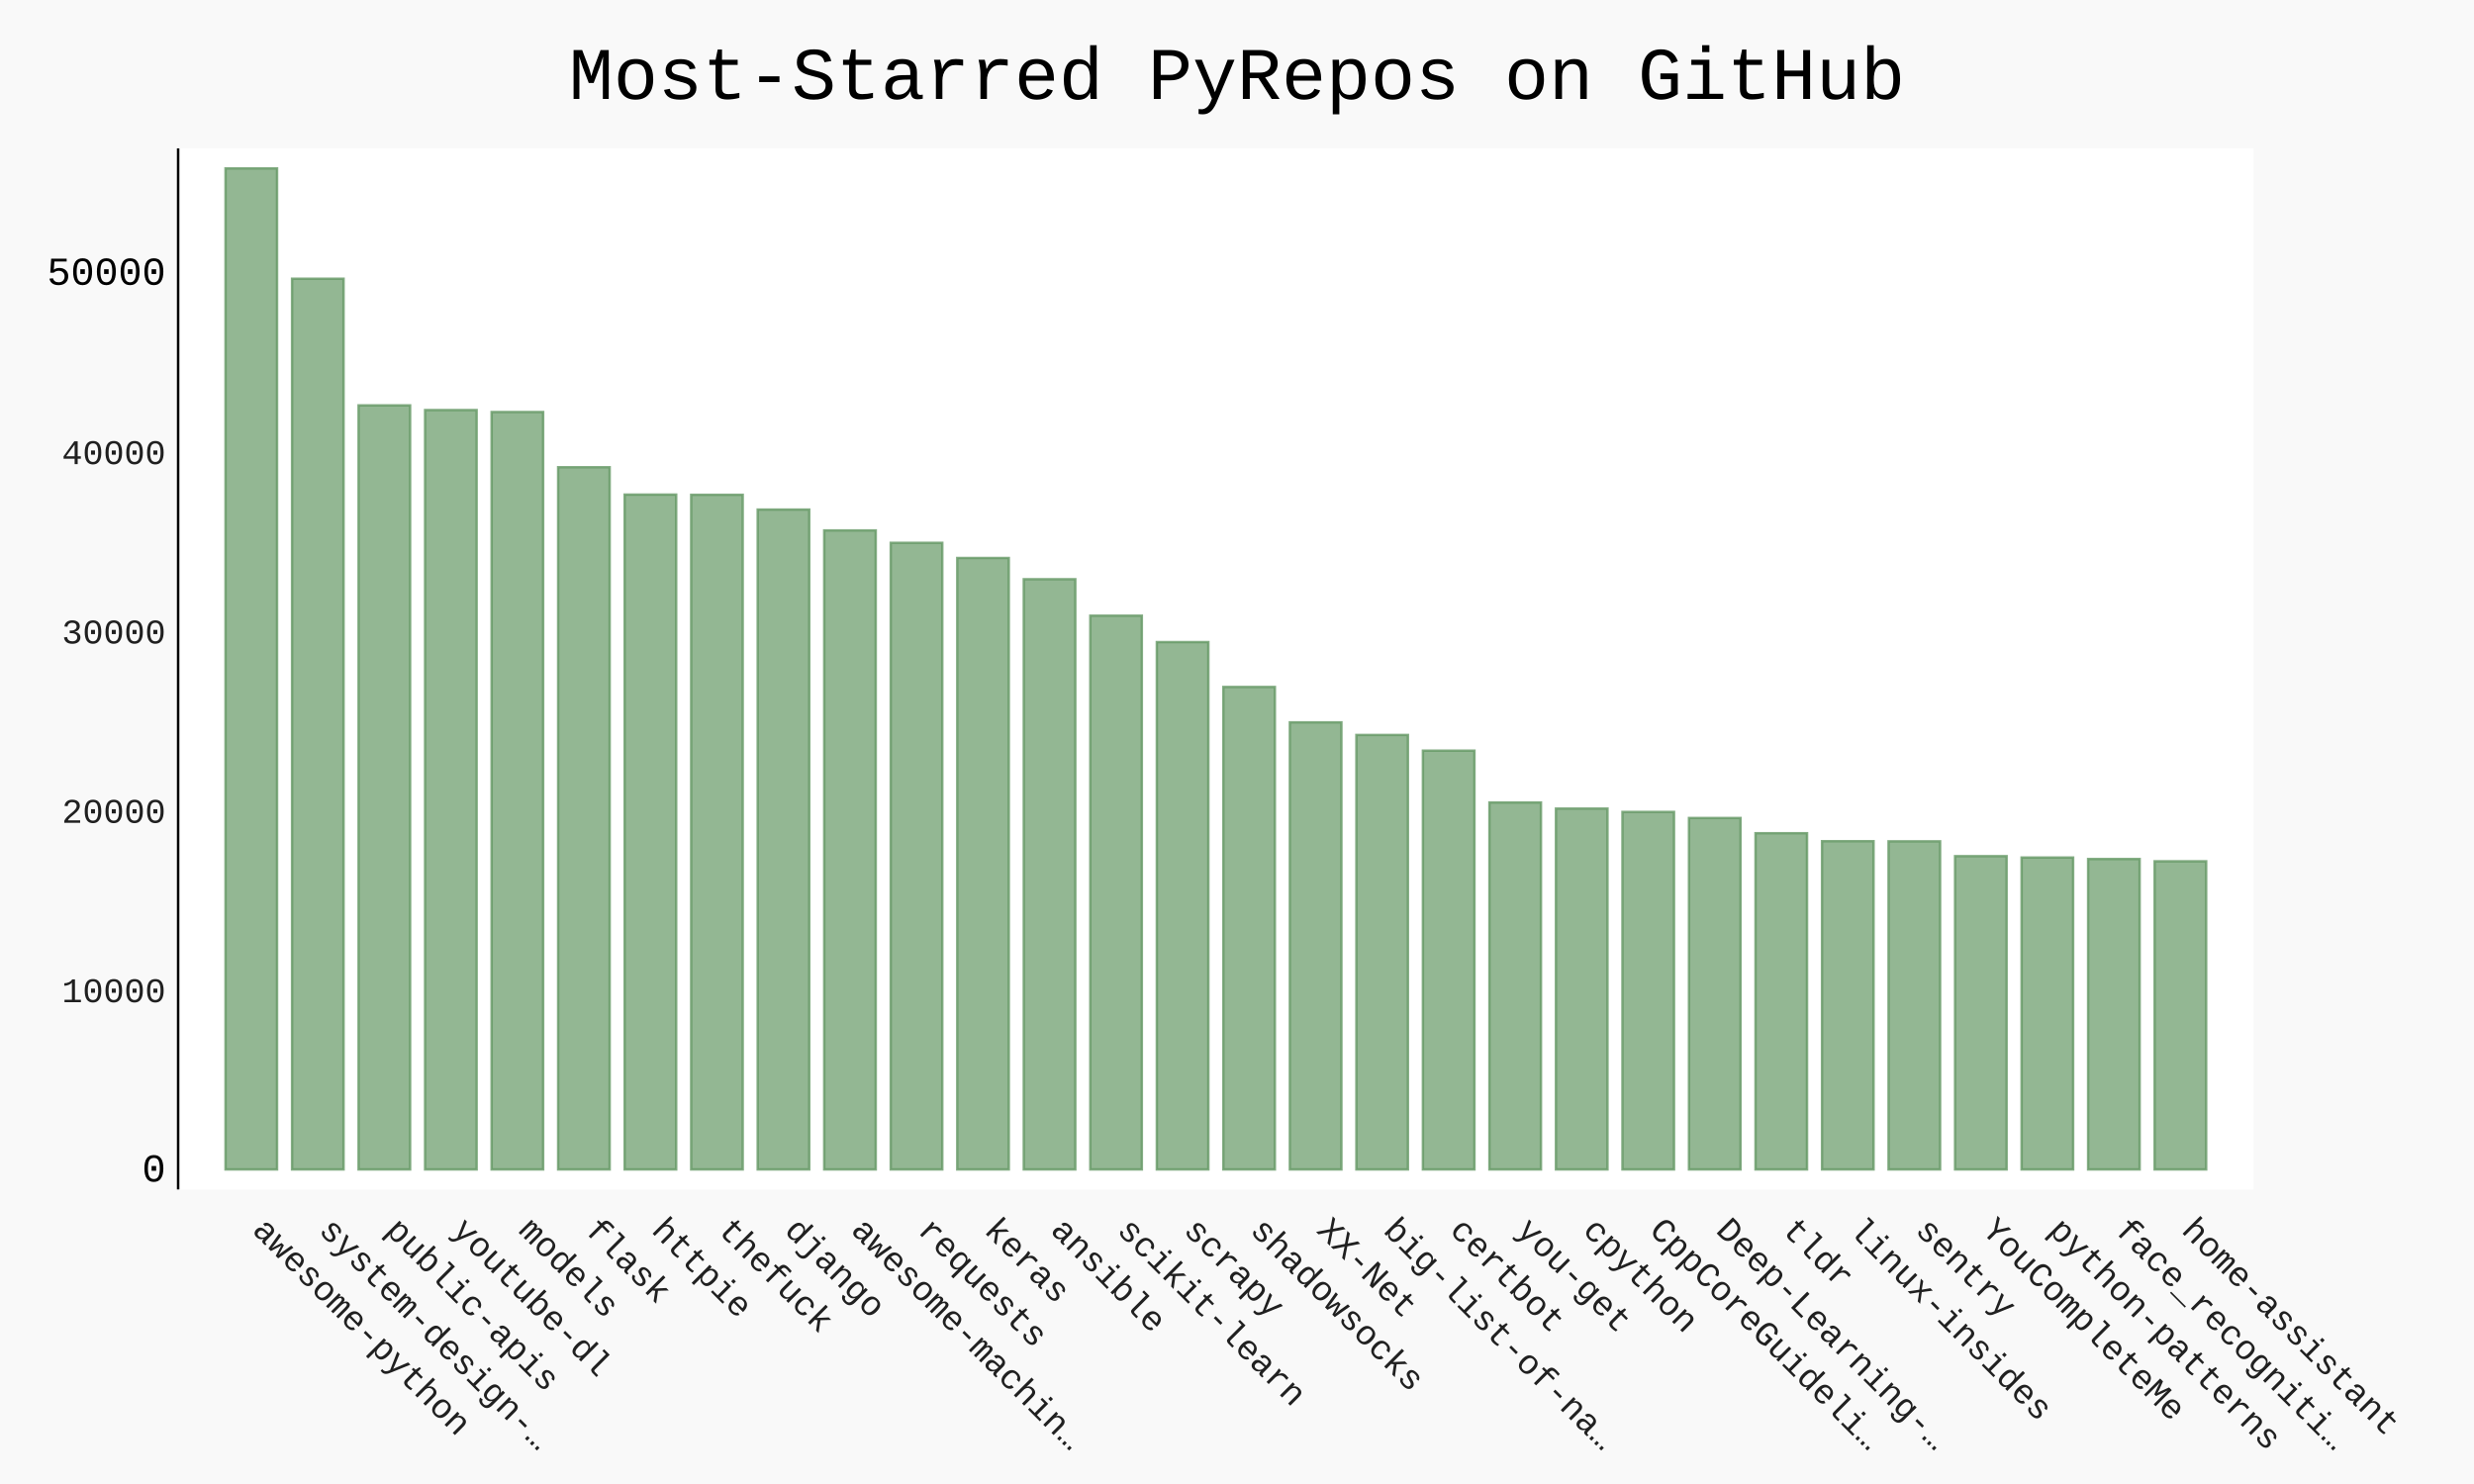
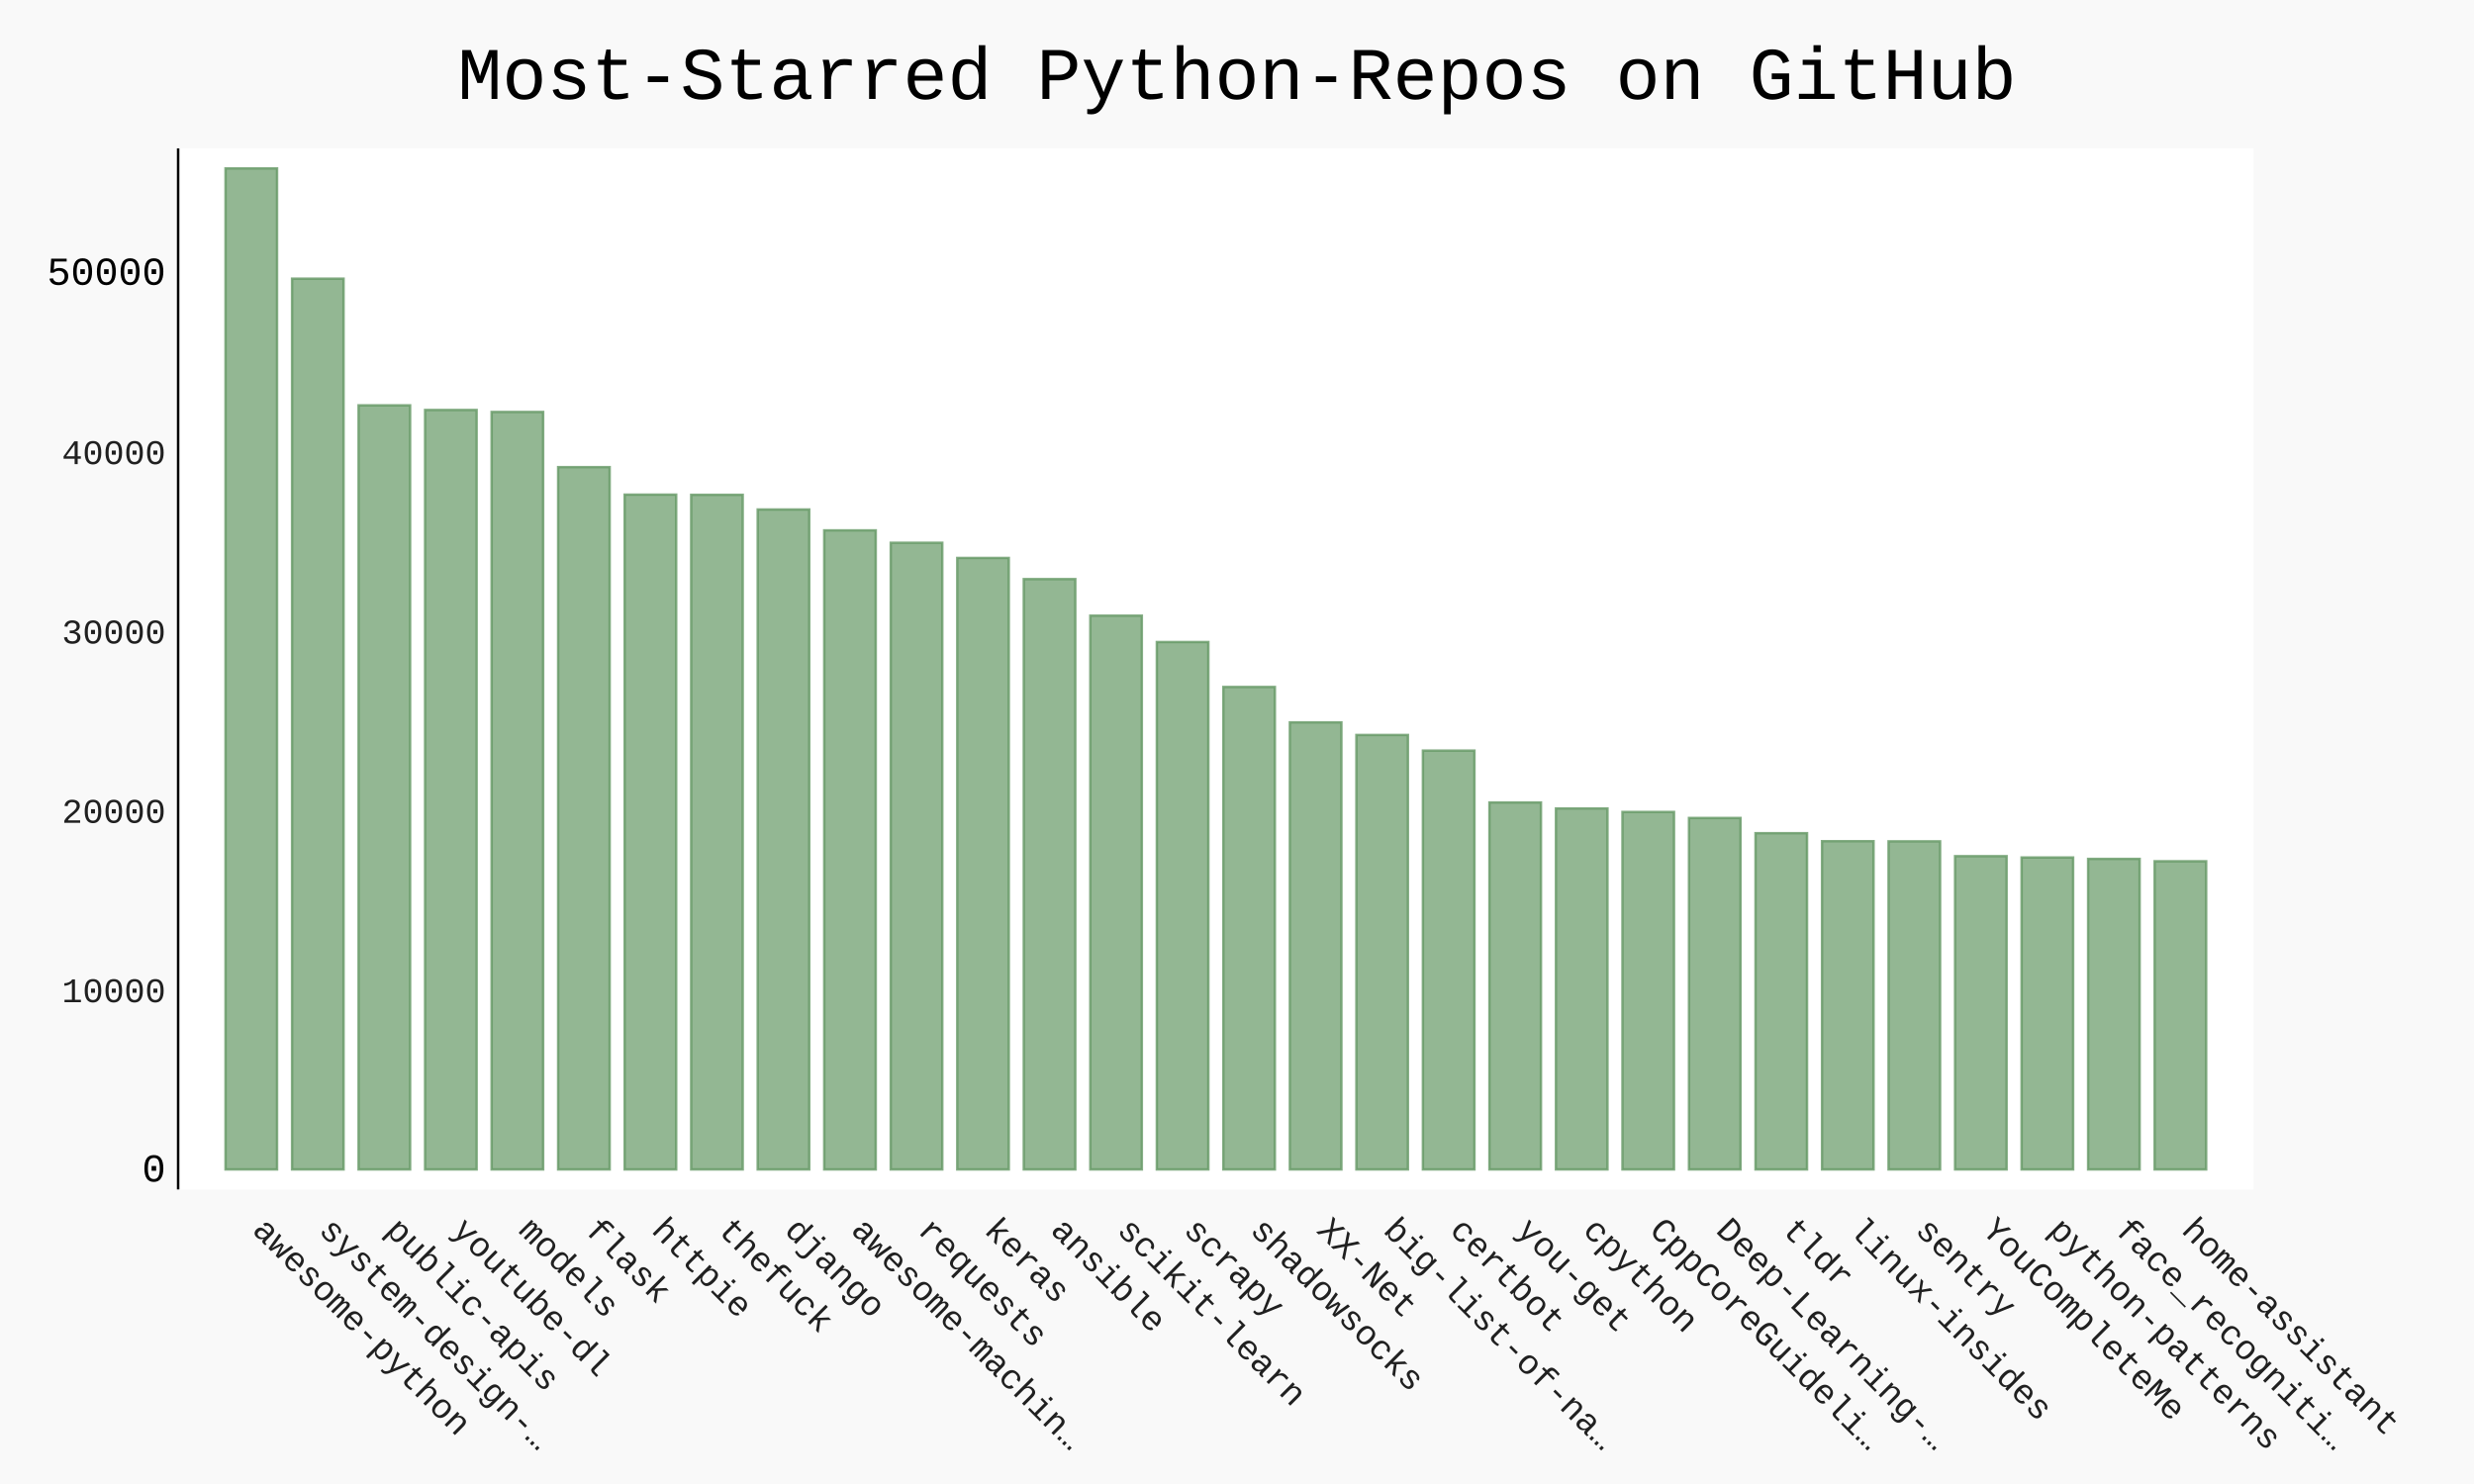
- <svg xmlns="http://www.w3.org/2000/svg" xmlns:xlink="http://www.w3.org/1999/xlink" class="pygal-chart" id="chart-26801f53-3f3a-48b7-8000-4e1eb4639284" viewBox="0 0 1000 600">
+ <svg xmlns="http://www.w3.org/2000/svg" xmlns:xlink="http://www.w3.org/1999/xlink" class="pygal-chart" id="chart-f09d1efd-e4a2-4ba8-8c02-6a0cef31e06a" viewBox="0 0 1000 600">
  <defs>
-     <style type="text/css">#chart-26801f53-3f3a-48b7-8000-4e1eb4639284{-webkit-user-select:none;-webkit-font-smoothing:antialiased;font-family:Consolas,"Liberation Mono",Menlo,Courier,monospace}#chart-26801f53-3f3a-48b7-8000-4e1eb4639284 .title{font-family:Consolas,"Liberation Mono",Menlo,Courier,monospace;font-size:30px}#chart-26801f53-3f3a-48b7-8000-4e1eb4639284 .legends .legend text{font-family:Consolas,"Liberation Mono",Menlo,Courier,monospace;font-size:14px}#chart-26801f53-3f3a-48b7-8000-4e1eb4639284 .axis text{font-family:Consolas,"Liberation Mono",Menlo,Courier,monospace;font-size:14px}#chart-26801f53-3f3a-48b7-8000-4e1eb4639284 .axis text.major{font-family:Consolas,"Liberation Mono",Menlo,Courier,monospace;font-size:16px}#chart-26801f53-3f3a-48b7-8000-4e1eb4639284 .text-overlay text.value{font-family:Consolas,"Liberation Mono",Menlo,Courier,monospace;font-size:16px}#chart-26801f53-3f3a-48b7-8000-4e1eb4639284 .text-overlay text.label{font-family:Consolas,"Liberation Mono",Menlo,Courier,monospace;font-size:10px}#chart-26801f53-3f3a-48b7-8000-4e1eb4639284 .tooltip{font-family:Consolas,"Liberation Mono",Menlo,Courier,monospace;font-size:14px}#chart-26801f53-3f3a-48b7-8000-4e1eb4639284 text.no_data{font-family:Consolas,"Liberation Mono",Menlo,Courier,monospace;font-size:64px}
- #chart-26801f53-3f3a-48b7-8000-4e1eb4639284{background-color:rgba(249,249,249,1)}#chart-26801f53-3f3a-48b7-8000-4e1eb4639284 path,#chart-26801f53-3f3a-48b7-8000-4e1eb4639284 line,#chart-26801f53-3f3a-48b7-8000-4e1eb4639284 rect,#chart-26801f53-3f3a-48b7-8000-4e1eb4639284 circle{-webkit-transition:150ms;-moz-transition:150ms;transition:150ms}#chart-26801f53-3f3a-48b7-8000-4e1eb4639284 .graph &gt; .background{fill:rgba(249,249,249,1)}#chart-26801f53-3f3a-48b7-8000-4e1eb4639284 .plot &gt; .background{fill:rgba(255,255,255,1)}#chart-26801f53-3f3a-48b7-8000-4e1eb4639284 .graph{fill:rgba(0,0,0,.87)}#chart-26801f53-3f3a-48b7-8000-4e1eb4639284 text.no_data{fill:rgba(0,0,0,1)}#chart-26801f53-3f3a-48b7-8000-4e1eb4639284 .title{fill:rgba(0,0,0,1)}#chart-26801f53-3f3a-48b7-8000-4e1eb4639284 .legends .legend text{fill:rgba(0,0,0,.87)}#chart-26801f53-3f3a-48b7-8000-4e1eb4639284 .legends .legend:hover text{fill:rgba(0,0,0,1)}#chart-26801f53-3f3a-48b7-8000-4e1eb4639284 .axis .line{stroke:rgba(0,0,0,1)}#chart-26801f53-3f3a-48b7-8000-4e1eb4639284 .axis .guide.line{stroke:rgba(0,0,0,.54)}#chart-26801f53-3f3a-48b7-8000-4e1eb4639284 .axis .major.line{stroke:rgba(0,0,0,.87)}#chart-26801f53-3f3a-48b7-8000-4e1eb4639284 .axis text.major{fill:rgba(0,0,0,1)}#chart-26801f53-3f3a-48b7-8000-4e1eb4639284 .axis.y .guides:hover .guide.line,#chart-26801f53-3f3a-48b7-8000-4e1eb4639284 .line-graph .axis.x .guides:hover .guide.line,#chart-26801f53-3f3a-48b7-8000-4e1eb4639284 .stackedline-graph .axis.x .guides:hover .guide.line,#chart-26801f53-3f3a-48b7-8000-4e1eb4639284 .xy-graph .axis.x .guides:hover .guide.line{stroke:rgba(0,0,0,1)}#chart-26801f53-3f3a-48b7-8000-4e1eb4639284 .axis .guides:hover text{fill:rgba(0,0,0,1)}#chart-26801f53-3f3a-48b7-8000-4e1eb4639284 .reactive{fill-opacity:.7;stroke-opacity:.8}#chart-26801f53-3f3a-48b7-8000-4e1eb4639284 .ci{stroke:rgba(0,0,0,.87)}#chart-26801f53-3f3a-48b7-8000-4e1eb4639284 .reactive.active,#chart-26801f53-3f3a-48b7-8000-4e1eb4639284 .active .reactive{fill-opacity:.8;stroke-opacity:.9;stroke-width:4}#chart-26801f53-3f3a-48b7-8000-4e1eb4639284 .ci .reactive.active{stroke-width:1.5}#chart-26801f53-3f3a-48b7-8000-4e1eb4639284 .series text{fill:rgba(0,0,0,1)}#chart-26801f53-3f3a-48b7-8000-4e1eb4639284 .tooltip rect{fill:rgba(255,255,255,1);stroke:rgba(0,0,0,1);-webkit-transition:opacity 150ms;-moz-transition:opacity 150ms;transition:opacity 150ms}#chart-26801f53-3f3a-48b7-8000-4e1eb4639284 .tooltip .label{fill:rgba(0,0,0,.87)}#chart-26801f53-3f3a-48b7-8000-4e1eb4639284 .tooltip .label{fill:rgba(0,0,0,.87)}#chart-26801f53-3f3a-48b7-8000-4e1eb4639284 .tooltip .legend{font-size:.8em;fill:rgba(0,0,0,.54)}#chart-26801f53-3f3a-48b7-8000-4e1eb4639284 .tooltip .x_label{font-size:.6em;fill:rgba(0,0,0,1)}#chart-26801f53-3f3a-48b7-8000-4e1eb4639284 .tooltip .xlink{font-size:.5em;text-decoration:underline}#chart-26801f53-3f3a-48b7-8000-4e1eb4639284 .tooltip .value{font-size:1.5em}#chart-26801f53-3f3a-48b7-8000-4e1eb4639284 .bound{font-size:.5em}#chart-26801f53-3f3a-48b7-8000-4e1eb4639284 .max-value{font-size:.75em;fill:rgba(0,0,0,.54)}#chart-26801f53-3f3a-48b7-8000-4e1eb4639284 .map-element{fill:rgba(255,255,255,1);stroke:rgba(0,0,0,.54) !important}#chart-26801f53-3f3a-48b7-8000-4e1eb4639284 .map-element .reactive{fill-opacity:inherit;stroke-opacity:inherit}#chart-26801f53-3f3a-48b7-8000-4e1eb4639284 .color-0,#chart-26801f53-3f3a-48b7-8000-4e1eb4639284 .color-0 a:visited{stroke:#669966;fill:#669966}#chart-26801f53-3f3a-48b7-8000-4e1eb4639284 .text-overlay .color-0 text{fill:black}
- #chart-26801f53-3f3a-48b7-8000-4e1eb4639284 text.no_data{text-anchor:middle}#chart-26801f53-3f3a-48b7-8000-4e1eb4639284 .guide.line{fill:none}#chart-26801f53-3f3a-48b7-8000-4e1eb4639284 .centered{text-anchor:middle}#chart-26801f53-3f3a-48b7-8000-4e1eb4639284 .title{text-anchor:middle}#chart-26801f53-3f3a-48b7-8000-4e1eb4639284 .legends .legend text{fill-opacity:1}#chart-26801f53-3f3a-48b7-8000-4e1eb4639284 .axis.x text{text-anchor:middle}#chart-26801f53-3f3a-48b7-8000-4e1eb4639284 .axis.x:not(.web) text[transform]{text-anchor:start}#chart-26801f53-3f3a-48b7-8000-4e1eb4639284 .axis.x:not(.web) text[transform].backwards{text-anchor:end}#chart-26801f53-3f3a-48b7-8000-4e1eb4639284 .axis.y text{text-anchor:end}#chart-26801f53-3f3a-48b7-8000-4e1eb4639284 .axis.y text[transform].backwards{text-anchor:start}#chart-26801f53-3f3a-48b7-8000-4e1eb4639284 .axis.y2 text{text-anchor:start}#chart-26801f53-3f3a-48b7-8000-4e1eb4639284 .axis.y2 text[transform].backwards{text-anchor:end}#chart-26801f53-3f3a-48b7-8000-4e1eb4639284 .axis .guide.line{stroke-dasharray:4,4}#chart-26801f53-3f3a-48b7-8000-4e1eb4639284 .axis .major.guide.line{stroke-dasharray:6,6}#chart-26801f53-3f3a-48b7-8000-4e1eb4639284 .horizontal .axis.y .guide.line,#chart-26801f53-3f3a-48b7-8000-4e1eb4639284 .horizontal .axis.y2 .guide.line,#chart-26801f53-3f3a-48b7-8000-4e1eb4639284 .vertical .axis.x .guide.line{opacity:0}#chart-26801f53-3f3a-48b7-8000-4e1eb4639284 .horizontal .axis.always_show .guide.line,#chart-26801f53-3f3a-48b7-8000-4e1eb4639284 .vertical .axis.always_show .guide.line{opacity:1 !important}#chart-26801f53-3f3a-48b7-8000-4e1eb4639284 .axis.y .guides:hover .guide.line,#chart-26801f53-3f3a-48b7-8000-4e1eb4639284 .axis.y2 .guides:hover .guide.line,#chart-26801f53-3f3a-48b7-8000-4e1eb4639284 .axis.x .guides:hover .guide.line{opacity:1}#chart-26801f53-3f3a-48b7-8000-4e1eb4639284 .axis .guides:hover text{opacity:1}#chart-26801f53-3f3a-48b7-8000-4e1eb4639284 .nofill{fill:none}#chart-26801f53-3f3a-48b7-8000-4e1eb4639284 .subtle-fill{fill-opacity:.2}#chart-26801f53-3f3a-48b7-8000-4e1eb4639284 .dot{stroke-width:1px;fill-opacity:1}#chart-26801f53-3f3a-48b7-8000-4e1eb4639284 .dot.active{stroke-width:5px}#chart-26801f53-3f3a-48b7-8000-4e1eb4639284 .dot.negative{fill:transparent}#chart-26801f53-3f3a-48b7-8000-4e1eb4639284 text,#chart-26801f53-3f3a-48b7-8000-4e1eb4639284 tspan{stroke:none !important}#chart-26801f53-3f3a-48b7-8000-4e1eb4639284 .series text.active{opacity:1}#chart-26801f53-3f3a-48b7-8000-4e1eb4639284 .tooltip rect{fill-opacity:.95;stroke-width:.5}#chart-26801f53-3f3a-48b7-8000-4e1eb4639284 .tooltip text{fill-opacity:1}#chart-26801f53-3f3a-48b7-8000-4e1eb4639284 .showable{visibility:hidden}#chart-26801f53-3f3a-48b7-8000-4e1eb4639284 .showable.shown{visibility:visible}#chart-26801f53-3f3a-48b7-8000-4e1eb4639284 .gauge-background{fill:rgba(229,229,229,1);stroke:none}#chart-26801f53-3f3a-48b7-8000-4e1eb4639284 .bg-lines{stroke:rgba(249,249,249,1);stroke-width:2px}</style>
+     <style type="text/css">#chart-f09d1efd-e4a2-4ba8-8c02-6a0cef31e06a{-webkit-user-select:none;-webkit-font-smoothing:antialiased;font-family:Consolas,"Liberation Mono",Menlo,Courier,monospace}#chart-f09d1efd-e4a2-4ba8-8c02-6a0cef31e06a .title{font-family:Consolas,"Liberation Mono",Menlo,Courier,monospace;font-size:30px}#chart-f09d1efd-e4a2-4ba8-8c02-6a0cef31e06a .legends .legend text{font-family:Consolas,"Liberation Mono",Menlo,Courier,monospace;font-size:14px}#chart-f09d1efd-e4a2-4ba8-8c02-6a0cef31e06a .axis text{font-family:Consolas,"Liberation Mono",Menlo,Courier,monospace;font-size:14px}#chart-f09d1efd-e4a2-4ba8-8c02-6a0cef31e06a .axis text.major{font-family:Consolas,"Liberation Mono",Menlo,Courier,monospace;font-size:16px}#chart-f09d1efd-e4a2-4ba8-8c02-6a0cef31e06a .text-overlay text.value{font-family:Consolas,"Liberation Mono",Menlo,Courier,monospace;font-size:16px}#chart-f09d1efd-e4a2-4ba8-8c02-6a0cef31e06a .text-overlay text.label{font-family:Consolas,"Liberation Mono",Menlo,Courier,monospace;font-size:10px}#chart-f09d1efd-e4a2-4ba8-8c02-6a0cef31e06a .tooltip{font-family:Consolas,"Liberation Mono",Menlo,Courier,monospace;font-size:14px}#chart-f09d1efd-e4a2-4ba8-8c02-6a0cef31e06a text.no_data{font-family:Consolas,"Liberation Mono",Menlo,Courier,monospace;font-size:64px}
+ #chart-f09d1efd-e4a2-4ba8-8c02-6a0cef31e06a{background-color:rgba(249,249,249,1)}#chart-f09d1efd-e4a2-4ba8-8c02-6a0cef31e06a path,#chart-f09d1efd-e4a2-4ba8-8c02-6a0cef31e06a line,#chart-f09d1efd-e4a2-4ba8-8c02-6a0cef31e06a rect,#chart-f09d1efd-e4a2-4ba8-8c02-6a0cef31e06a circle{-webkit-transition:150ms;-moz-transition:150ms;transition:150ms}#chart-f09d1efd-e4a2-4ba8-8c02-6a0cef31e06a .graph &gt; .background{fill:rgba(249,249,249,1)}#chart-f09d1efd-e4a2-4ba8-8c02-6a0cef31e06a .plot &gt; .background{fill:rgba(255,255,255,1)}#chart-f09d1efd-e4a2-4ba8-8c02-6a0cef31e06a .graph{fill:rgba(0,0,0,.87)}#chart-f09d1efd-e4a2-4ba8-8c02-6a0cef31e06a text.no_data{fill:rgba(0,0,0,1)}#chart-f09d1efd-e4a2-4ba8-8c02-6a0cef31e06a .title{fill:rgba(0,0,0,1)}#chart-f09d1efd-e4a2-4ba8-8c02-6a0cef31e06a .legends .legend text{fill:rgba(0,0,0,.87)}#chart-f09d1efd-e4a2-4ba8-8c02-6a0cef31e06a .legends .legend:hover text{fill:rgba(0,0,0,1)}#chart-f09d1efd-e4a2-4ba8-8c02-6a0cef31e06a .axis .line{stroke:rgba(0,0,0,1)}#chart-f09d1efd-e4a2-4ba8-8c02-6a0cef31e06a .axis .guide.line{stroke:rgba(0,0,0,.54)}#chart-f09d1efd-e4a2-4ba8-8c02-6a0cef31e06a .axis .major.line{stroke:rgba(0,0,0,.87)}#chart-f09d1efd-e4a2-4ba8-8c02-6a0cef31e06a .axis text.major{fill:rgba(0,0,0,1)}#chart-f09d1efd-e4a2-4ba8-8c02-6a0cef31e06a .axis.y .guides:hover .guide.line,#chart-f09d1efd-e4a2-4ba8-8c02-6a0cef31e06a .line-graph .axis.x .guides:hover .guide.line,#chart-f09d1efd-e4a2-4ba8-8c02-6a0cef31e06a .stackedline-graph .axis.x .guides:hover .guide.line,#chart-f09d1efd-e4a2-4ba8-8c02-6a0cef31e06a .xy-graph .axis.x .guides:hover .guide.line{stroke:rgba(0,0,0,1)}#chart-f09d1efd-e4a2-4ba8-8c02-6a0cef31e06a .axis .guides:hover text{fill:rgba(0,0,0,1)}#chart-f09d1efd-e4a2-4ba8-8c02-6a0cef31e06a .reactive{fill-opacity:.7;stroke-opacity:.8}#chart-f09d1efd-e4a2-4ba8-8c02-6a0cef31e06a .ci{stroke:rgba(0,0,0,.87)}#chart-f09d1efd-e4a2-4ba8-8c02-6a0cef31e06a .reactive.active,#chart-f09d1efd-e4a2-4ba8-8c02-6a0cef31e06a .active .reactive{fill-opacity:.8;stroke-opacity:.9;stroke-width:4}#chart-f09d1efd-e4a2-4ba8-8c02-6a0cef31e06a .ci .reactive.active{stroke-width:1.5}#chart-f09d1efd-e4a2-4ba8-8c02-6a0cef31e06a .series text{fill:rgba(0,0,0,1)}#chart-f09d1efd-e4a2-4ba8-8c02-6a0cef31e06a .tooltip rect{fill:rgba(255,255,255,1);stroke:rgba(0,0,0,1);-webkit-transition:opacity 150ms;-moz-transition:opacity 150ms;transition:opacity 150ms}#chart-f09d1efd-e4a2-4ba8-8c02-6a0cef31e06a .tooltip .label{fill:rgba(0,0,0,.87)}#chart-f09d1efd-e4a2-4ba8-8c02-6a0cef31e06a .tooltip .label{fill:rgba(0,0,0,.87)}#chart-f09d1efd-e4a2-4ba8-8c02-6a0cef31e06a .tooltip .legend{font-size:.8em;fill:rgba(0,0,0,.54)}#chart-f09d1efd-e4a2-4ba8-8c02-6a0cef31e06a .tooltip .x_label{font-size:.6em;fill:rgba(0,0,0,1)}#chart-f09d1efd-e4a2-4ba8-8c02-6a0cef31e06a .tooltip .xlink{font-size:.5em;text-decoration:underline}#chart-f09d1efd-e4a2-4ba8-8c02-6a0cef31e06a .tooltip .value{font-size:1.5em}#chart-f09d1efd-e4a2-4ba8-8c02-6a0cef31e06a .bound{font-size:.5em}#chart-f09d1efd-e4a2-4ba8-8c02-6a0cef31e06a .max-value{font-size:.75em;fill:rgba(0,0,0,.54)}#chart-f09d1efd-e4a2-4ba8-8c02-6a0cef31e06a .map-element{fill:rgba(255,255,255,1);stroke:rgba(0,0,0,.54) !important}#chart-f09d1efd-e4a2-4ba8-8c02-6a0cef31e06a .map-element .reactive{fill-opacity:inherit;stroke-opacity:inherit}#chart-f09d1efd-e4a2-4ba8-8c02-6a0cef31e06a .color-0,#chart-f09d1efd-e4a2-4ba8-8c02-6a0cef31e06a .color-0 a:visited{stroke:#669966;fill:#669966}#chart-f09d1efd-e4a2-4ba8-8c02-6a0cef31e06a .text-overlay .color-0 text{fill:black}
+ #chart-f09d1efd-e4a2-4ba8-8c02-6a0cef31e06a text.no_data{text-anchor:middle}#chart-f09d1efd-e4a2-4ba8-8c02-6a0cef31e06a .guide.line{fill:none}#chart-f09d1efd-e4a2-4ba8-8c02-6a0cef31e06a .centered{text-anchor:middle}#chart-f09d1efd-e4a2-4ba8-8c02-6a0cef31e06a .title{text-anchor:middle}#chart-f09d1efd-e4a2-4ba8-8c02-6a0cef31e06a .legends .legend text{fill-opacity:1}#chart-f09d1efd-e4a2-4ba8-8c02-6a0cef31e06a .axis.x text{text-anchor:middle}#chart-f09d1efd-e4a2-4ba8-8c02-6a0cef31e06a .axis.x:not(.web) text[transform]{text-anchor:start}#chart-f09d1efd-e4a2-4ba8-8c02-6a0cef31e06a .axis.x:not(.web) text[transform].backwards{text-anchor:end}#chart-f09d1efd-e4a2-4ba8-8c02-6a0cef31e06a .axis.y text{text-anchor:end}#chart-f09d1efd-e4a2-4ba8-8c02-6a0cef31e06a .axis.y text[transform].backwards{text-anchor:start}#chart-f09d1efd-e4a2-4ba8-8c02-6a0cef31e06a .axis.y2 text{text-anchor:start}#chart-f09d1efd-e4a2-4ba8-8c02-6a0cef31e06a .axis.y2 text[transform].backwards{text-anchor:end}#chart-f09d1efd-e4a2-4ba8-8c02-6a0cef31e06a .axis .guide.line{stroke-dasharray:4,4}#chart-f09d1efd-e4a2-4ba8-8c02-6a0cef31e06a .axis .major.guide.line{stroke-dasharray:6,6}#chart-f09d1efd-e4a2-4ba8-8c02-6a0cef31e06a .horizontal .axis.y .guide.line,#chart-f09d1efd-e4a2-4ba8-8c02-6a0cef31e06a .horizontal .axis.y2 .guide.line,#chart-f09d1efd-e4a2-4ba8-8c02-6a0cef31e06a .vertical .axis.x .guide.line{opacity:0}#chart-f09d1efd-e4a2-4ba8-8c02-6a0cef31e06a .horizontal .axis.always_show .guide.line,#chart-f09d1efd-e4a2-4ba8-8c02-6a0cef31e06a .vertical .axis.always_show .guide.line{opacity:1 !important}#chart-f09d1efd-e4a2-4ba8-8c02-6a0cef31e06a .axis.y .guides:hover .guide.line,#chart-f09d1efd-e4a2-4ba8-8c02-6a0cef31e06a .axis.y2 .guides:hover .guide.line,#chart-f09d1efd-e4a2-4ba8-8c02-6a0cef31e06a .axis.x .guides:hover .guide.line{opacity:1}#chart-f09d1efd-e4a2-4ba8-8c02-6a0cef31e06a .axis .guides:hover text{opacity:1}#chart-f09d1efd-e4a2-4ba8-8c02-6a0cef31e06a .nofill{fill:none}#chart-f09d1efd-e4a2-4ba8-8c02-6a0cef31e06a .subtle-fill{fill-opacity:.2}#chart-f09d1efd-e4a2-4ba8-8c02-6a0cef31e06a .dot{stroke-width:1px;fill-opacity:1}#chart-f09d1efd-e4a2-4ba8-8c02-6a0cef31e06a .dot.active{stroke-width:5px}#chart-f09d1efd-e4a2-4ba8-8c02-6a0cef31e06a .dot.negative{fill:transparent}#chart-f09d1efd-e4a2-4ba8-8c02-6a0cef31e06a text,#chart-f09d1efd-e4a2-4ba8-8c02-6a0cef31e06a tspan{stroke:none !important}#chart-f09d1efd-e4a2-4ba8-8c02-6a0cef31e06a .series text.active{opacity:1}#chart-f09d1efd-e4a2-4ba8-8c02-6a0cef31e06a .tooltip rect{fill-opacity:.95;stroke-width:.5}#chart-f09d1efd-e4a2-4ba8-8c02-6a0cef31e06a .tooltip text{fill-opacity:1}#chart-f09d1efd-e4a2-4ba8-8c02-6a0cef31e06a .showable{visibility:hidden}#chart-f09d1efd-e4a2-4ba8-8c02-6a0cef31e06a .showable.shown{visibility:visible}#chart-f09d1efd-e4a2-4ba8-8c02-6a0cef31e06a .gauge-background{fill:rgba(229,229,229,1);stroke:none}#chart-f09d1efd-e4a2-4ba8-8c02-6a0cef31e06a .bg-lines{stroke:rgba(249,249,249,1);stroke-width:2px}</style>
  </defs>
  <g class="graph bar-graph vertical">
    <rect class="background" height="600" width="1000" x="0" y="0" />
    <g class="plot" transform="translate(72, 60)">
      <rect class="background" height="420.905" width="838.905" x="0" y="0" />
      <g class="axis y">
        <g class="guides">
          <text class="major" x="-5" y="417.71">0</text>
        </g>
        <g class="guides">
-           <text class="" x="-5" y="345.193">10000</text>
-         </g>
-         <g class="guides">
-           <text class="" x="-5" y="272.677">20000</text>
-         </g>
-         <g class="guides">
-           <text class="" x="-5" y="200.16">30000</text>
-         </g>
-         <g class="guides">
-           <text class="" x="-5" y="127.643">40000</text>
-         </g>
-         <g class="guides">
-           <text class="major" x="-5" y="55.127">50000</text>
+           <text class="" x="-5" y="345.195">10000</text>
+         </g>
+         <g class="guides">
+           <text class="" x="-5" y="272.679">20000</text>
+         </g>
+         <g class="guides">
+           <text class="" x="-5" y="200.164">30000</text>
+         </g>
+         <g class="guides">
+           <text class="" x="-5" y="127.648">40000</text>
+         </g>
+         <g class="guides">
+           <text class="major" x="-5" y="55.133">50000</text>
        </g>
      </g>
      <g class="axis x">
        <path class="line" d="M0 0 v420.905" />
        <g class="guides">
          <path class="guide line" d="M29.577 0 v420.905" />
          <text class="" transform="rotate(45 29.57676 437.9045)" x="29.577" y="437.905">awesome-python</text>
        </g>
        <g class="guides">
          <path class="guide line" d="M56.465 0 v420.905" />
          <text class="" transform="rotate(45 56.46473 437.9045)" x="56.465" y="437.905">system-design-…</text>
        </g>
        <g class="guides">
          <path class="guide line" d="M83.353 0 v420.905" />
          <text class="" transform="rotate(45 83.35269 437.9045)" x="83.353" y="437.905">public-apis</text>
        </g>
        <g class="guides">
          <path class="guide line" d="M110.241 0 v420.905" />
          <text class="" transform="rotate(45 110.2407 437.9045)" x="110.241" y="437.905">youtube-dl</text>
        </g>
        <g class="guides">
          <path class="guide line" d="M137.129 0 v420.905" />
          <text class="" transform="rotate(45 137.1286 437.9045)" x="137.129" y="437.905">models</text>
        </g>
        <g class="guides">
          <path class="guide line" d="M164.017 0 v420.905" />
          <text class="" transform="rotate(45 164.0166 437.9045)" x="164.017" y="437.905">flask</text>
        </g>
        <g class="guides">
          <path class="guide line" d="M190.905 0 v420.905" />
          <text class="" transform="rotate(45 190.9046 437.9045)" x="190.905" y="437.905">httpie</text>
        </g>
        <g class="guides">
          <path class="guide line" d="M217.793 0 v420.905" />
          <text class="" transform="rotate(45 217.7925 437.9045)" x="217.793" y="437.905">thefuck</text>
        </g>
        <g class="guides">
          <path class="guide line" d="M244.68 0 v420.905" />
          <text class="" transform="rotate(45 244.6805 437.9045)" x="244.68" y="437.905">django</text>
        </g>
        <g class="guides">
          <path class="guide line" d="M271.568 0 v420.905" />
          <text class="" transform="rotate(45 271.5685 437.9045)" x="271.568" y="437.905">awesome-machin…</text>
        </g>
        <g class="guides">
          <path class="guide line" d="M298.456 0 v420.905" />
          <text class="" transform="rotate(45 298.4564 437.9045)" x="298.456" y="437.905">requests</text>
        </g>
        <g class="guides">
          <path class="guide line" d="M325.344 0 v420.905" />
          <text class="" transform="rotate(45 325.3444 437.9045)" x="325.344" y="437.905">keras</text>
        </g>
        <g class="guides">
          <path class="guide line" d="M352.232 0 v420.905" />
          <text class="" transform="rotate(45 352.2324 437.9045)" x="352.232" y="437.905">ansible</text>
        </g>
        <g class="guides">
          <path class="guide line" d="M379.12 0 v420.905" />
          <text class="" transform="rotate(45 379.1203 437.9045)" x="379.12" y="437.905">scikit-learn</text>
        </g>
        <g class="guides">
          <path class="guide line" d="M406.008 0 v420.905" />
          <text class="" transform="rotate(45 406.0083 437.9045)" x="406.008" y="437.905">scrapy</text>
        </g>
        <g class="guides">
          <path class="guide line" d="M432.896 0 v420.905" />
          <text class="" transform="rotate(45 432.8963 437.9045)" x="432.896" y="437.905">shadowsocks</text>
        </g>
        <g class="guides">
          <path class="guide line" d="M459.784 0 v420.905" />
          <text class="" transform="rotate(45 459.7842 437.9045)" x="459.784" y="437.905">XX-Net</text>
        </g>
        <g class="guides">
          <path class="guide line" d="M486.672 0 v420.905" />
          <text class="" transform="rotate(45 486.6722 437.9045)" x="486.672" y="437.905">big-list-of-na…</text>
        </g>
        <g class="guides">
          <path class="guide line" d="M513.56 0 v420.905" />
          <text class="" transform="rotate(45 513.5602 437.9045)" x="513.56" y="437.905">certbot</text>
        </g>
        <g class="guides">
          <path class="guide line" d="M540.448 0 v420.905" />
          <text class="" transform="rotate(45 540.4481 437.9045)" x="540.448" y="437.905">you-get</text>
        </g>
        <g class="guides">
          <path class="guide line" d="M567.336 0 v420.905" />
          <text class="" transform="rotate(45 567.3361 437.9045)" x="567.336" y="437.905">cpython</text>
        </g>
        <g class="guides">
          <path class="guide line" d="M594.224 0 v420.905" />
          <text class="" transform="rotate(45 594.2241 437.9045)" x="594.224" y="437.905">CppCoreGuideli…</text>
        </g>
        <g class="guides">
          <path class="guide line" d="M621.112 0 v420.905" />
          <text class="" transform="rotate(45 621.112 437.9045)" x="621.112" y="437.905">Deep-Learning-…</text>
        </g>
        <g class="guides">
          <path class="guide line" d="M648 0 v420.905" />
          <text class="" transform="rotate(45 648 437.9045)" x="648" y="437.905">tldr</text>
        </g>
        <g class="guides">
          <path class="guide line" d="M674.888 0 v420.905" />
          <text class="" transform="rotate(45 674.888 437.9045)" x="674.888" y="437.905">linux-insides</text>
        </g>
        <g class="guides">
          <path class="guide line" d="M701.776 0 v420.905" />
          <text class="" transform="rotate(45 701.7759 437.9045)" x="701.776" y="437.905">sentry</text>
        </g>
        <g class="guides">
          <path class="guide line" d="M728.664 0 v420.905" />
          <text class="" transform="rotate(45 728.6639 437.9045)" x="728.664" y="437.905">YouCompleteMe</text>
        </g>
        <g class="guides">
          <path class="guide line" d="M755.552 0 v420.905" />
          <text class="" transform="rotate(45 755.5518 437.9045)" x="755.552" y="437.905">python-patterns</text>
        </g>
        <g class="guides">
          <path class="guide line" d="M782.44 0 v420.905" />
          <text class="" transform="rotate(45 782.4398 437.9045)" x="782.44" y="437.905">face_recogniti…</text>
        </g>
        <g class="guides">
          <path class="guide line" d="M809.328 0 v420.905" />
          <text class="" transform="rotate(45 809.3278 437.9045)" x="809.328" y="437.905">home-assistant</text>
        </g>
      </g>
      <g class="series serie-0 color-0">
        <g class="bars">
          <g class="bar">
            <a target="_blank" xlink:href="https://github.com/vinta/awesome-python">
              <rect class="rect reactive tooltip-trigger" height="404.716" rx="0" ry="0" width="20.822" x="19.166" y="8.094" />
            </a>
          </g>
          <g class="bar">
            <a target="_blank" xlink:href="https://github.com/donnemartin/system-design-primer">
-               <rect class="rect reactive tooltip-trigger" height="360.118" rx="0" ry="0" width="20.822" x="46.054" y="52.692" />
+               <rect class="rect reactive tooltip-trigger" height="360.141" rx="0" ry="0" width="20.822" x="46.054" y="52.67" />
            </a>
          </g>
          <g class="bar">
            <a target="_blank" xlink:href="https://github.com/toddmotto/public-apis">
-               <rect class="rect reactive tooltip-trigger" height="308.907" rx="0" ry="0" width="20.822" x="72.942" y="103.903" />
+               <rect class="rect reactive tooltip-trigger" height="308.923" rx="0" ry="0" width="20.822" x="72.942" y="103.887" />
            </a>
          </g>
          <g class="bar">
            <a target="_blank" xlink:href="https://github.com/rg3/youtube-dl">
-               <rect class="rect reactive tooltip-trigger" height="307.014" rx="0" ry="0" width="20.822" x="99.83" y="105.796" />
+               <rect class="rect reactive tooltip-trigger" height="307.052" rx="0" ry="0" width="20.822" x="99.83" y="105.758" />
            </a>
          </g>
          <g class="bar">
            <a target="_blank" xlink:href="https://github.com/tensorflow/models">
-               <rect class="rect reactive tooltip-trigger" height="306.216" rx="0" ry="0" width="20.822" x="126.718" y="106.594" />
+               <rect class="rect reactive tooltip-trigger" height="306.247" rx="0" ry="0" width="20.822" x="126.718" y="106.563" />
            </a>
          </g>
          <g class="bar">
            <a target="_blank" xlink:href="https://github.com/pallets/flask">
-               <rect class="rect reactive tooltip-trigger" height="283.896" rx="0" ry="0" width="20.822" x="153.606" y="128.914" />
+               <rect class="rect reactive tooltip-trigger" height="283.941" rx="0" ry="0" width="20.822" x="153.606" y="128.869" />
            </a>
          </g>
          <g class="bar">
            <a target="_blank" xlink:href="https://github.com/jakubroztocil/httpie">
-               <rect class="rect reactive tooltip-trigger" height="272.837" rx="0" ry="0" width="20.822" x="180.494" y="139.973" />
+               <rect class="rect reactive tooltip-trigger" height="272.825" rx="0" ry="0" width="20.822" x="180.494" y="139.985" />
            </a>
          </g>
          <g class="bar">
            <a target="_blank" xlink:href="https://github.com/nvbn/thefuck">
-               <rect class="rect reactive tooltip-trigger" height="272.757" rx="0" ry="0" width="20.822" x="207.382" y="140.053" />
+               <rect class="rect reactive tooltip-trigger" height="272.752" rx="0" ry="0" width="20.822" x="207.382" y="140.058" />
            </a>
          </g>
          <g class="bar">
            <a target="_blank" xlink:href="https://github.com/django/django">
-               <rect class="rect reactive tooltip-trigger" height="266.782" rx="0" ry="0" width="20.822" x="234.269" y="146.028" />
+               <rect class="rect reactive tooltip-trigger" height="266.821" rx="0" ry="0" width="20.822" x="234.269" y="145.99" />
            </a>
          </g>
          <g class="bar">
            <a target="_blank" xlink:href="https://github.com/josephmisiti/awesome-machine-learning">
-               <rect class="rect reactive tooltip-trigger" height="258.355" rx="0" ry="0" width="20.822" x="261.157" y="154.455" />
+               <rect class="rect reactive tooltip-trigger" height="258.38" rx="0" ry="0" width="20.822" x="261.157" y="154.43" />
            </a>
          </g>
          <g class="bar">
            <a target="_blank" xlink:href="https://github.com/requests/requests">
-               <rect class="rect reactive tooltip-trigger" height="253.337" rx="0" ry="0" width="20.822" x="288.045" y="159.473" />
+               <rect class="rect reactive tooltip-trigger" height="253.362" rx="0" ry="0" width="20.822" x="288.045" y="159.449" />
            </a>
          </g>
          <g class="bar">
            <a target="_blank" xlink:href="https://github.com/keras-team/keras">
-               <rect class="rect reactive tooltip-trigger" height="247.21" rx="0" ry="0" width="20.822" x="314.933" y="165.601" />
+               <rect class="rect reactive tooltip-trigger" height="247.227" rx="0" ry="0" width="20.822" x="314.933" y="165.583" />
            </a>
          </g>
          <g class="bar">
            <a target="_blank" xlink:href="https://github.com/ansible/ansible">
-               <rect class="rect reactive tooltip-trigger" height="238.616" rx="0" ry="0" width="20.822" x="341.821" y="174.194" />
+               <rect class="rect reactive tooltip-trigger" height="238.67" rx="0" ry="0" width="20.822" x="341.821" y="174.14" />
            </a>
          </g>
          <g class="bar">
            <a target="_blank" xlink:href="https://github.com/scikit-learn/scikit-learn">
-               <rect class="rect reactive tooltip-trigger" height="223.874" rx="0" ry="0" width="20.822" x="368.709" y="188.937" />
+               <rect class="rect reactive tooltip-trigger" height="223.884" rx="0" ry="0" width="20.822" x="368.709" y="188.926" />
            </a>
          </g>
          <g class="bar">
            <a target="_blank" xlink:href="https://github.com/scrapy/scrapy">
-               <rect class="rect reactive tooltip-trigger" height="213.206" rx="0" ry="0" width="20.822" x="395.597" y="199.604" />
+               <rect class="rect reactive tooltip-trigger" height="213.232" rx="0" ry="0" width="20.822" x="395.597" y="199.579" />
            </a>
          </g>
          <g class="bar">
            <a target="_blank" xlink:href="https://github.com/shadowsocks/shadowsocks">
-               <rect class="rect reactive tooltip-trigger" height="195.056" rx="0" ry="0" width="20.822" x="422.485" y="217.755" />
+               <rect class="rect reactive tooltip-trigger" height="195.059" rx="0" ry="0" width="20.822" x="422.485" y="217.751" />
            </a>
          </g>
          <g class="bar">
            <a target="_blank" xlink:href="https://github.com/XX-net/XX-Net">
-               <rect class="rect reactive tooltip-trigger" height="180.755" rx="0" ry="0" width="20.822" x="449.373" y="232.055" />
+               <rect class="rect reactive tooltip-trigger" height="180.745" rx="0" ry="0" width="20.822" x="449.373" y="232.065" />
            </a>
          </g>
          <g class="bar">
            <a target="_blank" xlink:href="https://github.com/minimaxir/big-list-of-naughty-strings">
-               <rect class="rect reactive tooltip-trigger" height="175.657" rx="0" ry="0" width="20.822" x="476.261" y="237.153" />
+               <rect class="rect reactive tooltip-trigger" height="175.654" rx="0" ry="0" width="20.822" x="476.261" y="237.156" />
            </a>
          </g>
          <g class="bar">
            <a target="_blank" xlink:href="https://github.com/certbot/certbot">
-               <rect class="rect reactive tooltip-trigger" height="169.312" rx="0" ry="0" width="20.822" x="503.149" y="243.498" />
+               <rect class="rect reactive tooltip-trigger" height="169.331" rx="0" ry="0" width="20.822" x="503.149" y="243.479" />
            </a>
          </g>
          <g class="bar">
            <a target="_blank" xlink:href="https://github.com/soimort/you-get">
-               <rect class="rect reactive tooltip-trigger" height="148.355" rx="0" ry="0" width="20.822" x="530.037" y="264.455" />
+               <rect class="rect reactive tooltip-trigger" height="148.359" rx="0" ry="0" width="20.822" x="530.037" y="264.451" />
            </a>
          </g>
          <g class="bar">
            <a target="_blank" xlink:href="https://github.com/python/cpython">
-               <rect class="rect reactive tooltip-trigger" height="145.882" rx="0" ry="0" width="20.822" x="556.925" y="266.928" />
+               <rect class="rect reactive tooltip-trigger" height="145.93" rx="0" ry="0" width="20.822" x="556.925" y="266.88" />
            </a>
          </g>
          <g class="bar">
            <a target="_blank" xlink:href="https://github.com/isocpp/CppCoreGuidelines">
-               <rect class="rect reactive tooltip-trigger" height="144.533" rx="0" ry="0" width="20.822" x="583.813" y="268.277" />
+               <rect class="rect reactive tooltip-trigger" height="144.523" rx="0" ry="0" width="20.822" x="583.813" y="268.287" />
            </a>
          </g>
          <g class="bar">
            <a target="_blank" xlink:href="https://github.com/floodsung/Deep-Learning-Papers-Reading-Roadmap">
-               <rect class="rect reactive tooltip-trigger" height="142.082" rx="0" ry="0" width="20.822" x="610.701" y="270.728" />
+               <rect class="rect reactive tooltip-trigger" height="142.094" rx="0" ry="0" width="20.822" x="610.701" y="270.716" />
            </a>
          </g>
          <g class="bar">
            <a target="_blank" xlink:href="https://github.com/tldr-pages/tldr">
-               <rect class="rect reactive tooltip-trigger" height="135.933" rx="0" ry="0" width="20.822" x="637.589" y="276.878" />
+               <rect class="rect reactive tooltip-trigger" height="135.945" rx="0" ry="0" width="20.822" x="637.589" y="276.866" />
            </a>
          </g>
          <g class="bar">
            <a target="_blank" xlink:href="https://github.com/0xAX/linux-insides">
-               <rect class="rect reactive tooltip-trigger" height="132.706" rx="0" ry="0" width="20.822" x="664.477" y="280.105" />
+               <rect class="rect reactive tooltip-trigger" height="132.711" rx="0" ry="0" width="20.822" x="664.477" y="280.1" />
            </a>
          </g>
          <g class="bar">
            <a target="_blank" xlink:href="https://github.com/getsentry/sentry">
-               <rect class="rect reactive tooltip-trigger" height="132.648" rx="0" ry="0" width="20.822" x="691.365" y="280.163" />
+               <rect class="rect reactive tooltip-trigger" height="132.645" rx="0" ry="0" width="20.822" x="691.365" y="280.165" />
            </a>
          </g>
          <g class="bar">
            <a target="_blank" xlink:href="https://github.com/Valloric/YouCompleteMe">
-               <rect class="rect reactive tooltip-trigger" height="126.65" rx="0" ry="0" width="20.822" x="718.253" y="286.16" />
+               <rect class="rect reactive tooltip-trigger" height="126.648" rx="0" ry="0" width="20.822" x="718.253" y="286.162" />
            </a>
          </g>
          <g class="bar">
            <a target="_blank" xlink:href="https://github.com/faif/python-patterns">
-               <rect class="rect reactive tooltip-trigger" height="126.092" rx="0" ry="0" width="20.822" x="745.141" y="286.718" />
+               <rect class="rect reactive tooltip-trigger" height="126.112" rx="0" ry="0" width="20.822" x="745.141" y="286.699" />
            </a>
          </g>
          <g class="bar">
            <a target="_blank" xlink:href="https://github.com/ageitgey/face_recognition">
-               <rect class="rect reactive tooltip-trigger" height="125.497" rx="0" ry="0" width="20.822" x="772.029" y="287.313" />
+               <rect class="rect reactive tooltip-trigger" height="125.546" rx="0" ry="0" width="20.822" x="772.029" y="287.264" />
            </a>
          </g>
          <g class="bar">
            <a target="_blank" xlink:href="https://github.com/home-assistant/home-assistant">
-               <rect class="rect reactive tooltip-trigger" height="124.577" rx="0" ry="0" width="20.822" x="798.917" y="288.234" />
+               <rect class="rect reactive tooltip-trigger" height="124.589" rx="0" ry="0" width="20.822" x="798.917" y="288.221" />
            </a>
          </g>
        </g>
      </g>
    </g>
    <g class="titles">
-       <text class="title plot_title" x="500.0" y="40">Most-Starred PyRepos on GitHub</text>
+       <text class="title plot_title" x="500.0" y="40">Most-Starred Python-Repos on GitHub</text>
    </g>
    <g class="plot overlay" transform="translate(72, 60)">
      <g class="series serie-0 color-0" />
    </g>
    <g class="plot text-overlay" transform="translate(72, 60)">
      <g class="series serie-0 color-0" />
    </g>
    <g class="plot tooltip-overlay" transform="translate(72, 60)">
      <g class="tooltip" style="opacity: 0" transform="translate(0 0)">
        <rect class="tooltip-box" height="0" rx="0" ry="0" width="0" />
        <g class="text" />
      </g>
    </g>
  </g>
</svg>
